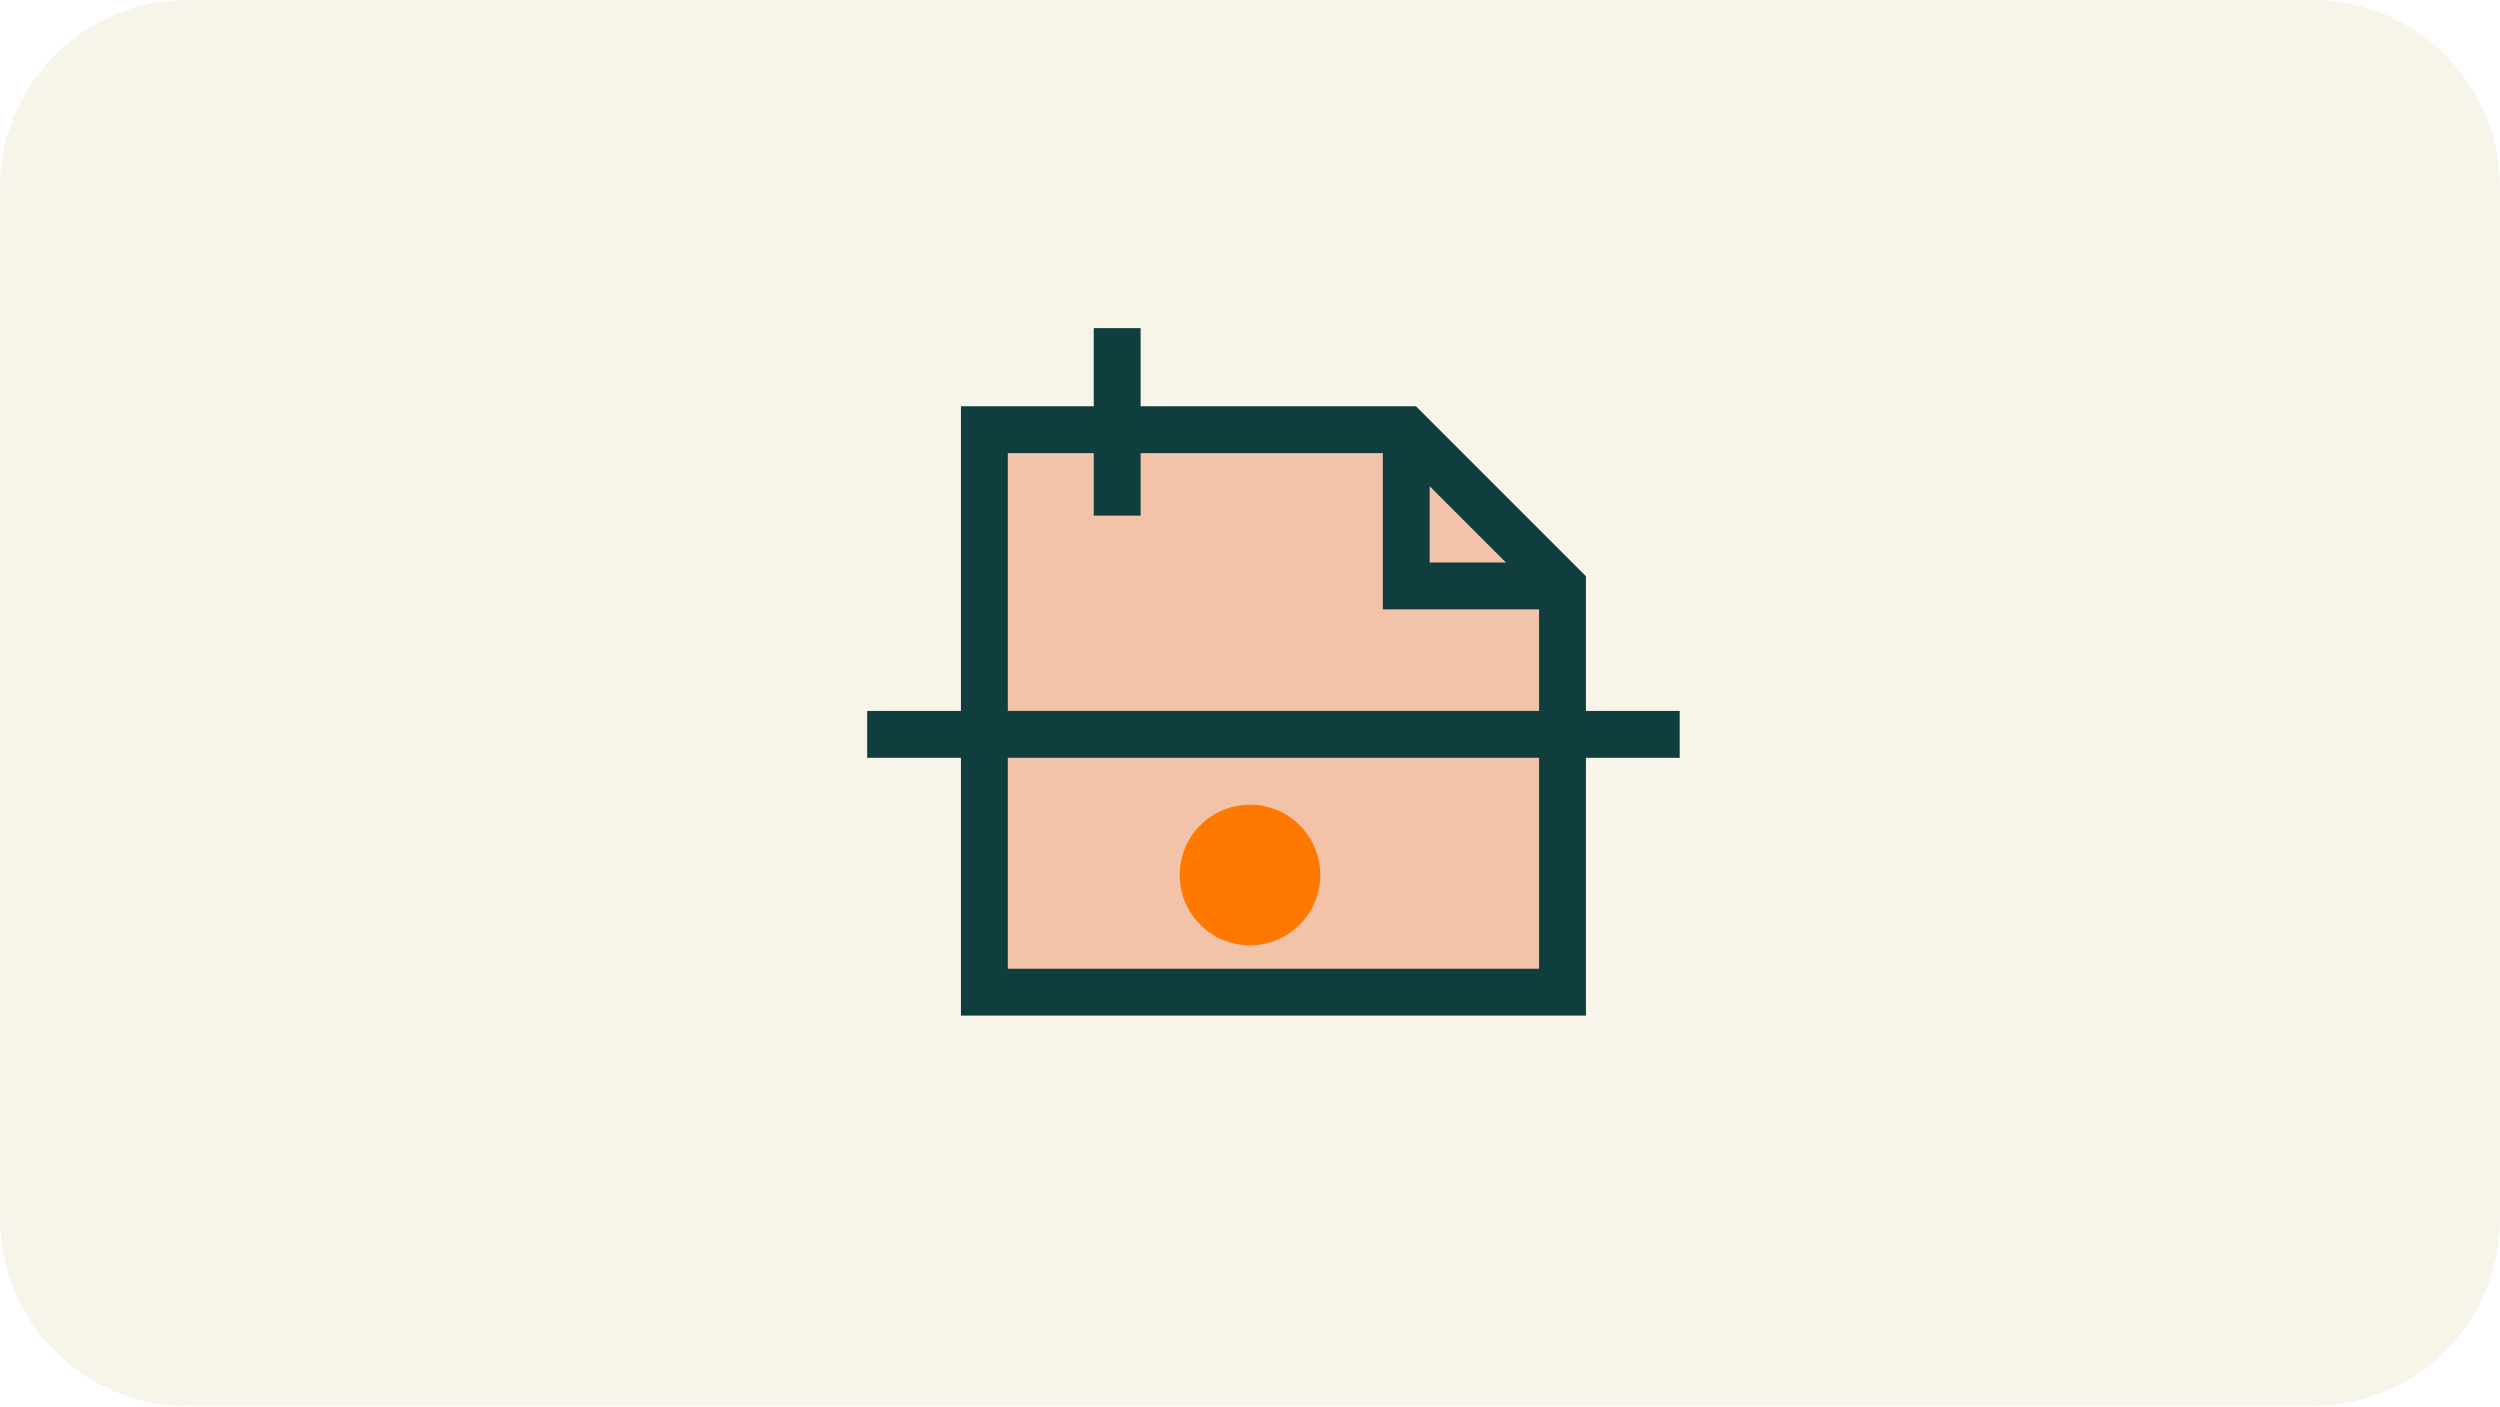
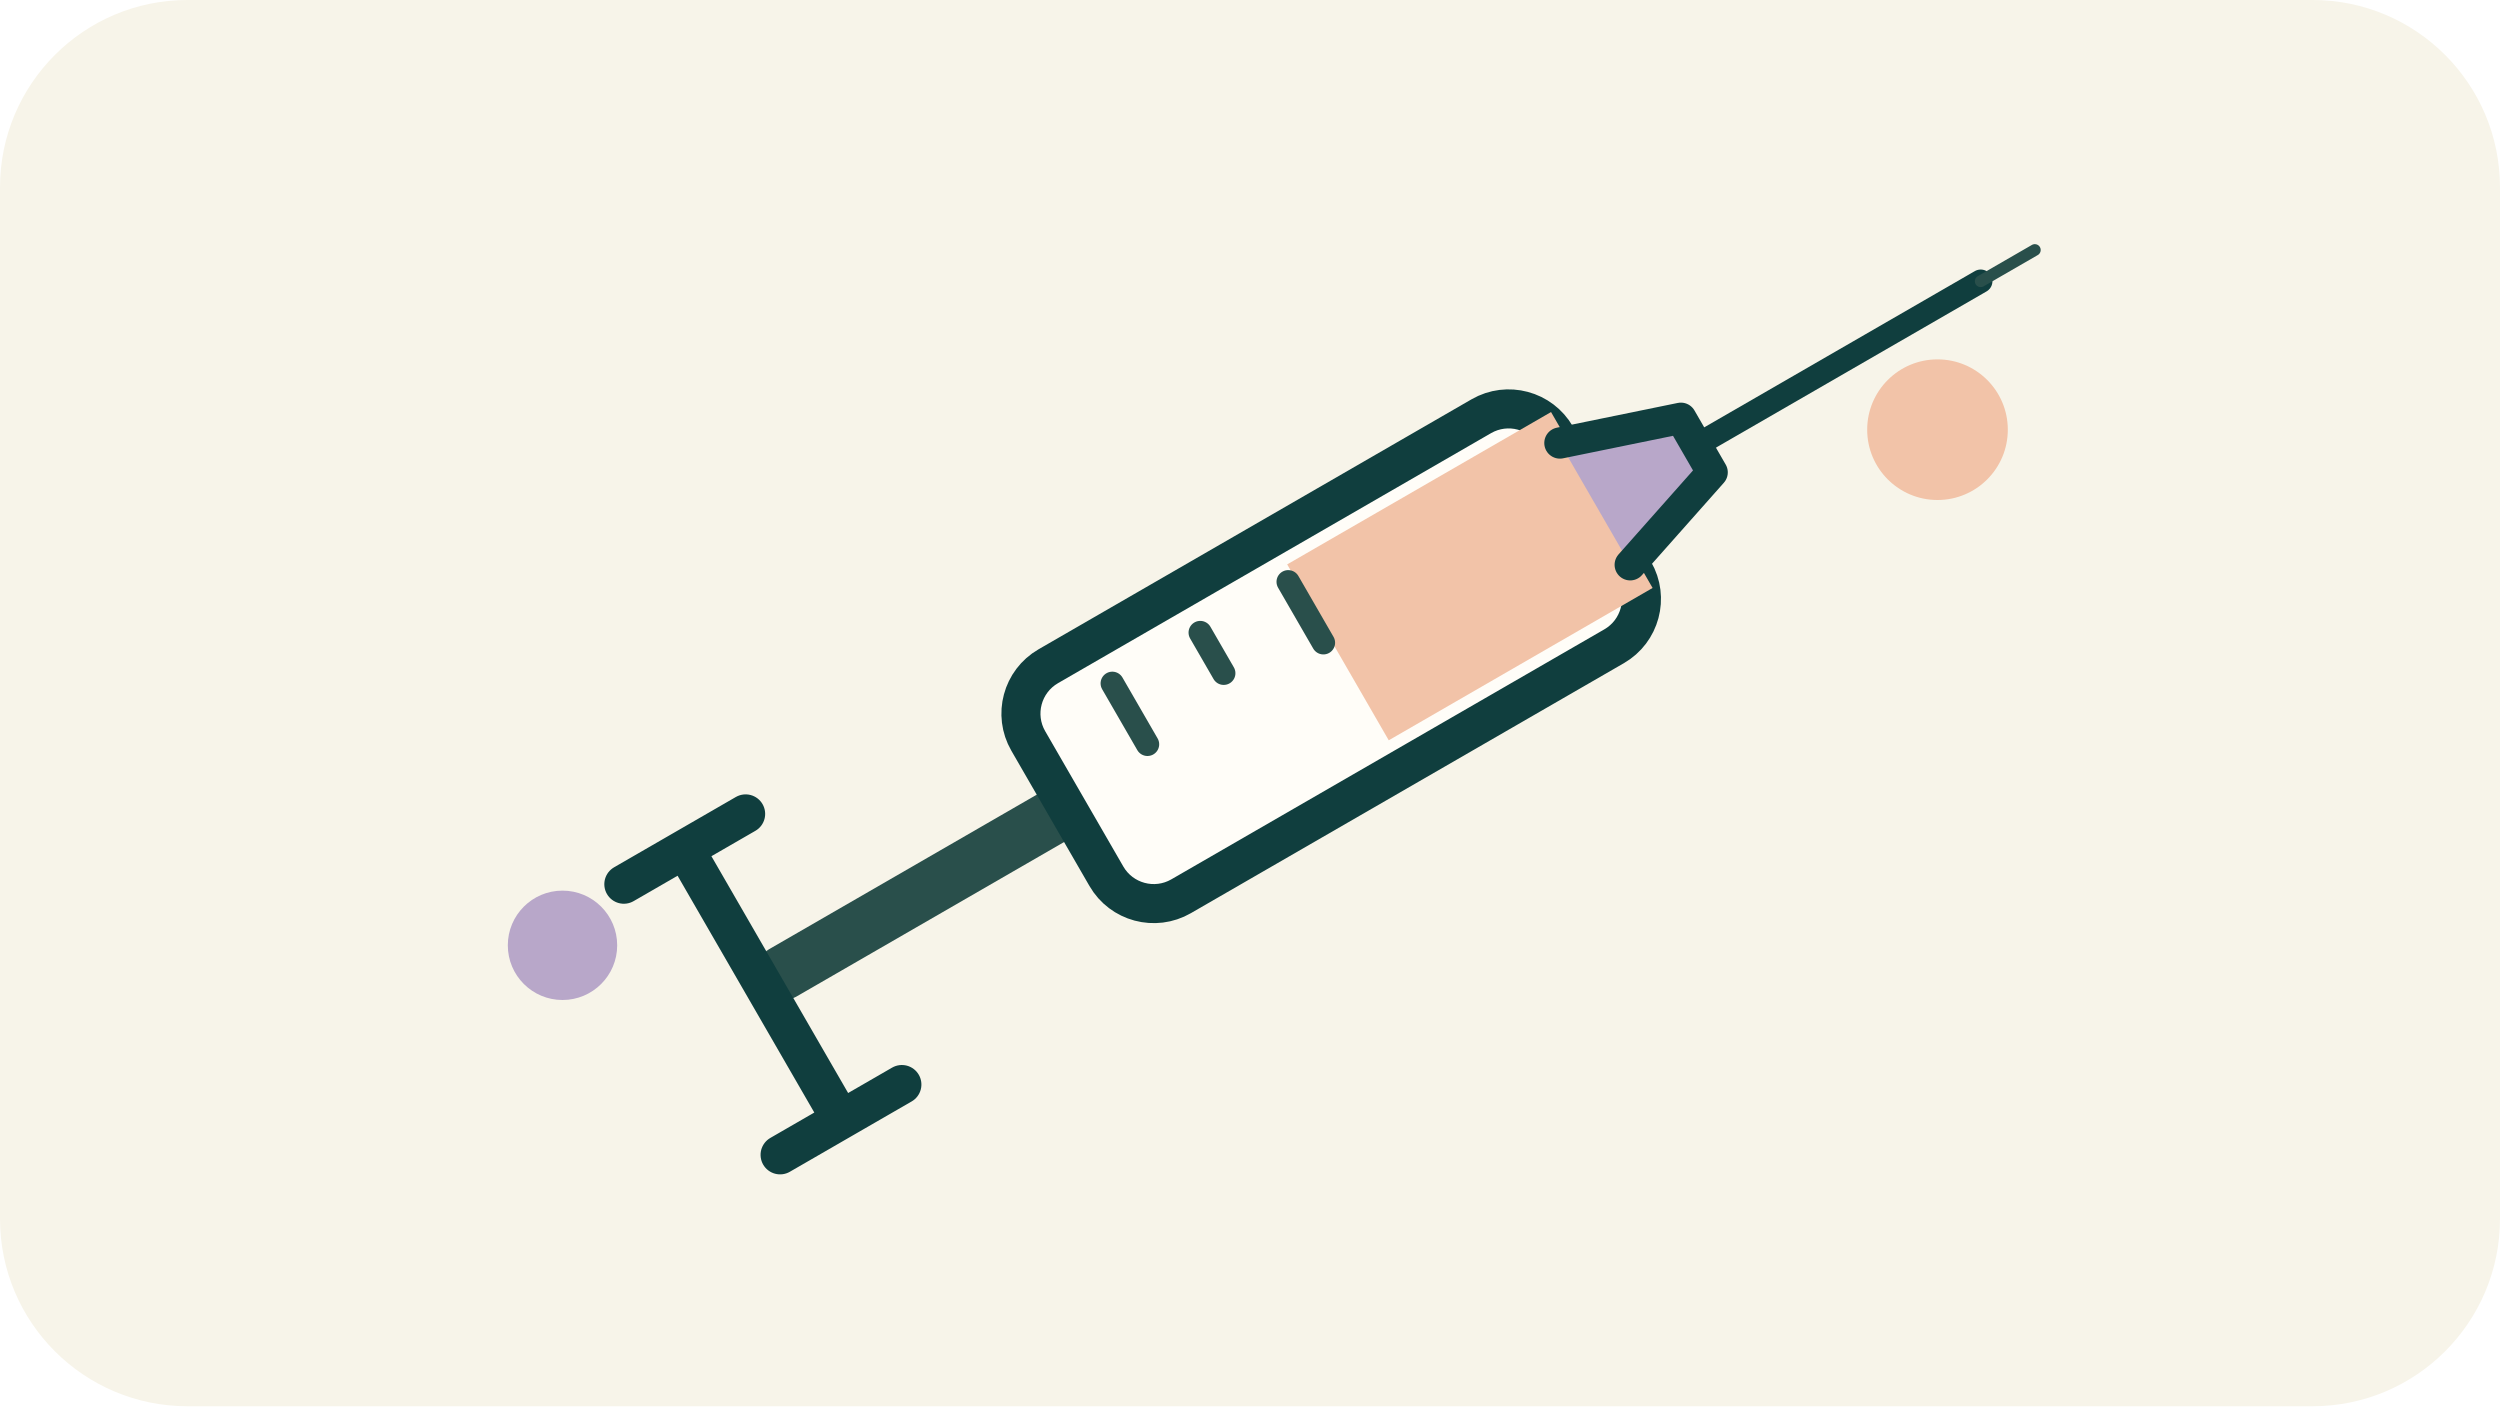
- <svg xmlns="http://www.w3.org/2000/svg" viewBox="0 0 320 180">
+ <svg xmlns="http://www.w3.org/2000/svg" viewBox="0 0 320 180" role="img">
  <rect width="320" height="180" rx="24" fill="#F7F4E9" />
-   <path d="M126 55h54l20 20v52h-74z" fill="#F2C3A8" stroke="#103E3E" stroke-width="6" />
-   <path d="M180 55v20h20M111 94h104M143 42v24" fill="none" stroke="#103E3E" stroke-width="6" />
-   <circle cx="160" cy="112" r="9" fill="#FF7900" />
+   <g transform="translate(160 90) rotate(-30)" stroke-linecap="round" stroke-linejoin="round">
+     <path d="M-69 0h43" fill="none" stroke="#294F4B" stroke-width="7" />
+     <path d="M-72-20v40m-9-40h18m-18 40h18" fill="none" stroke="#103E3E" stroke-width="5" />
+     <rect x="-27" y="-17" width="78" height="34" rx="7" fill="#FFFDF8" stroke="#103E3E" stroke-width="5" />
+     <path d="M13-13h39v26H13z" fill="#F2C3A8" stroke="none" />
+     <path d="M-14-11v9m13-9v6m13-6v9" fill="none" stroke="#294F4B" stroke-width="3" />
+     <path d="M51-9 66-4v8L51 9" fill="#B8A7C9" stroke="#103E3E" stroke-width="4" />
+     <path d="M66 0h42" fill="none" stroke="#103E3E" stroke-width="3" />
+     <path d="M108 0h8" fill="none" stroke="#294F4B" stroke-width="1.5" />
+   </g>
+   <circle cx="72" cy="121" r="7" fill="#B8A7C9" />
+   <circle cx="248" cy="55" r="9" fill="#F2C3A8" />
</svg>
